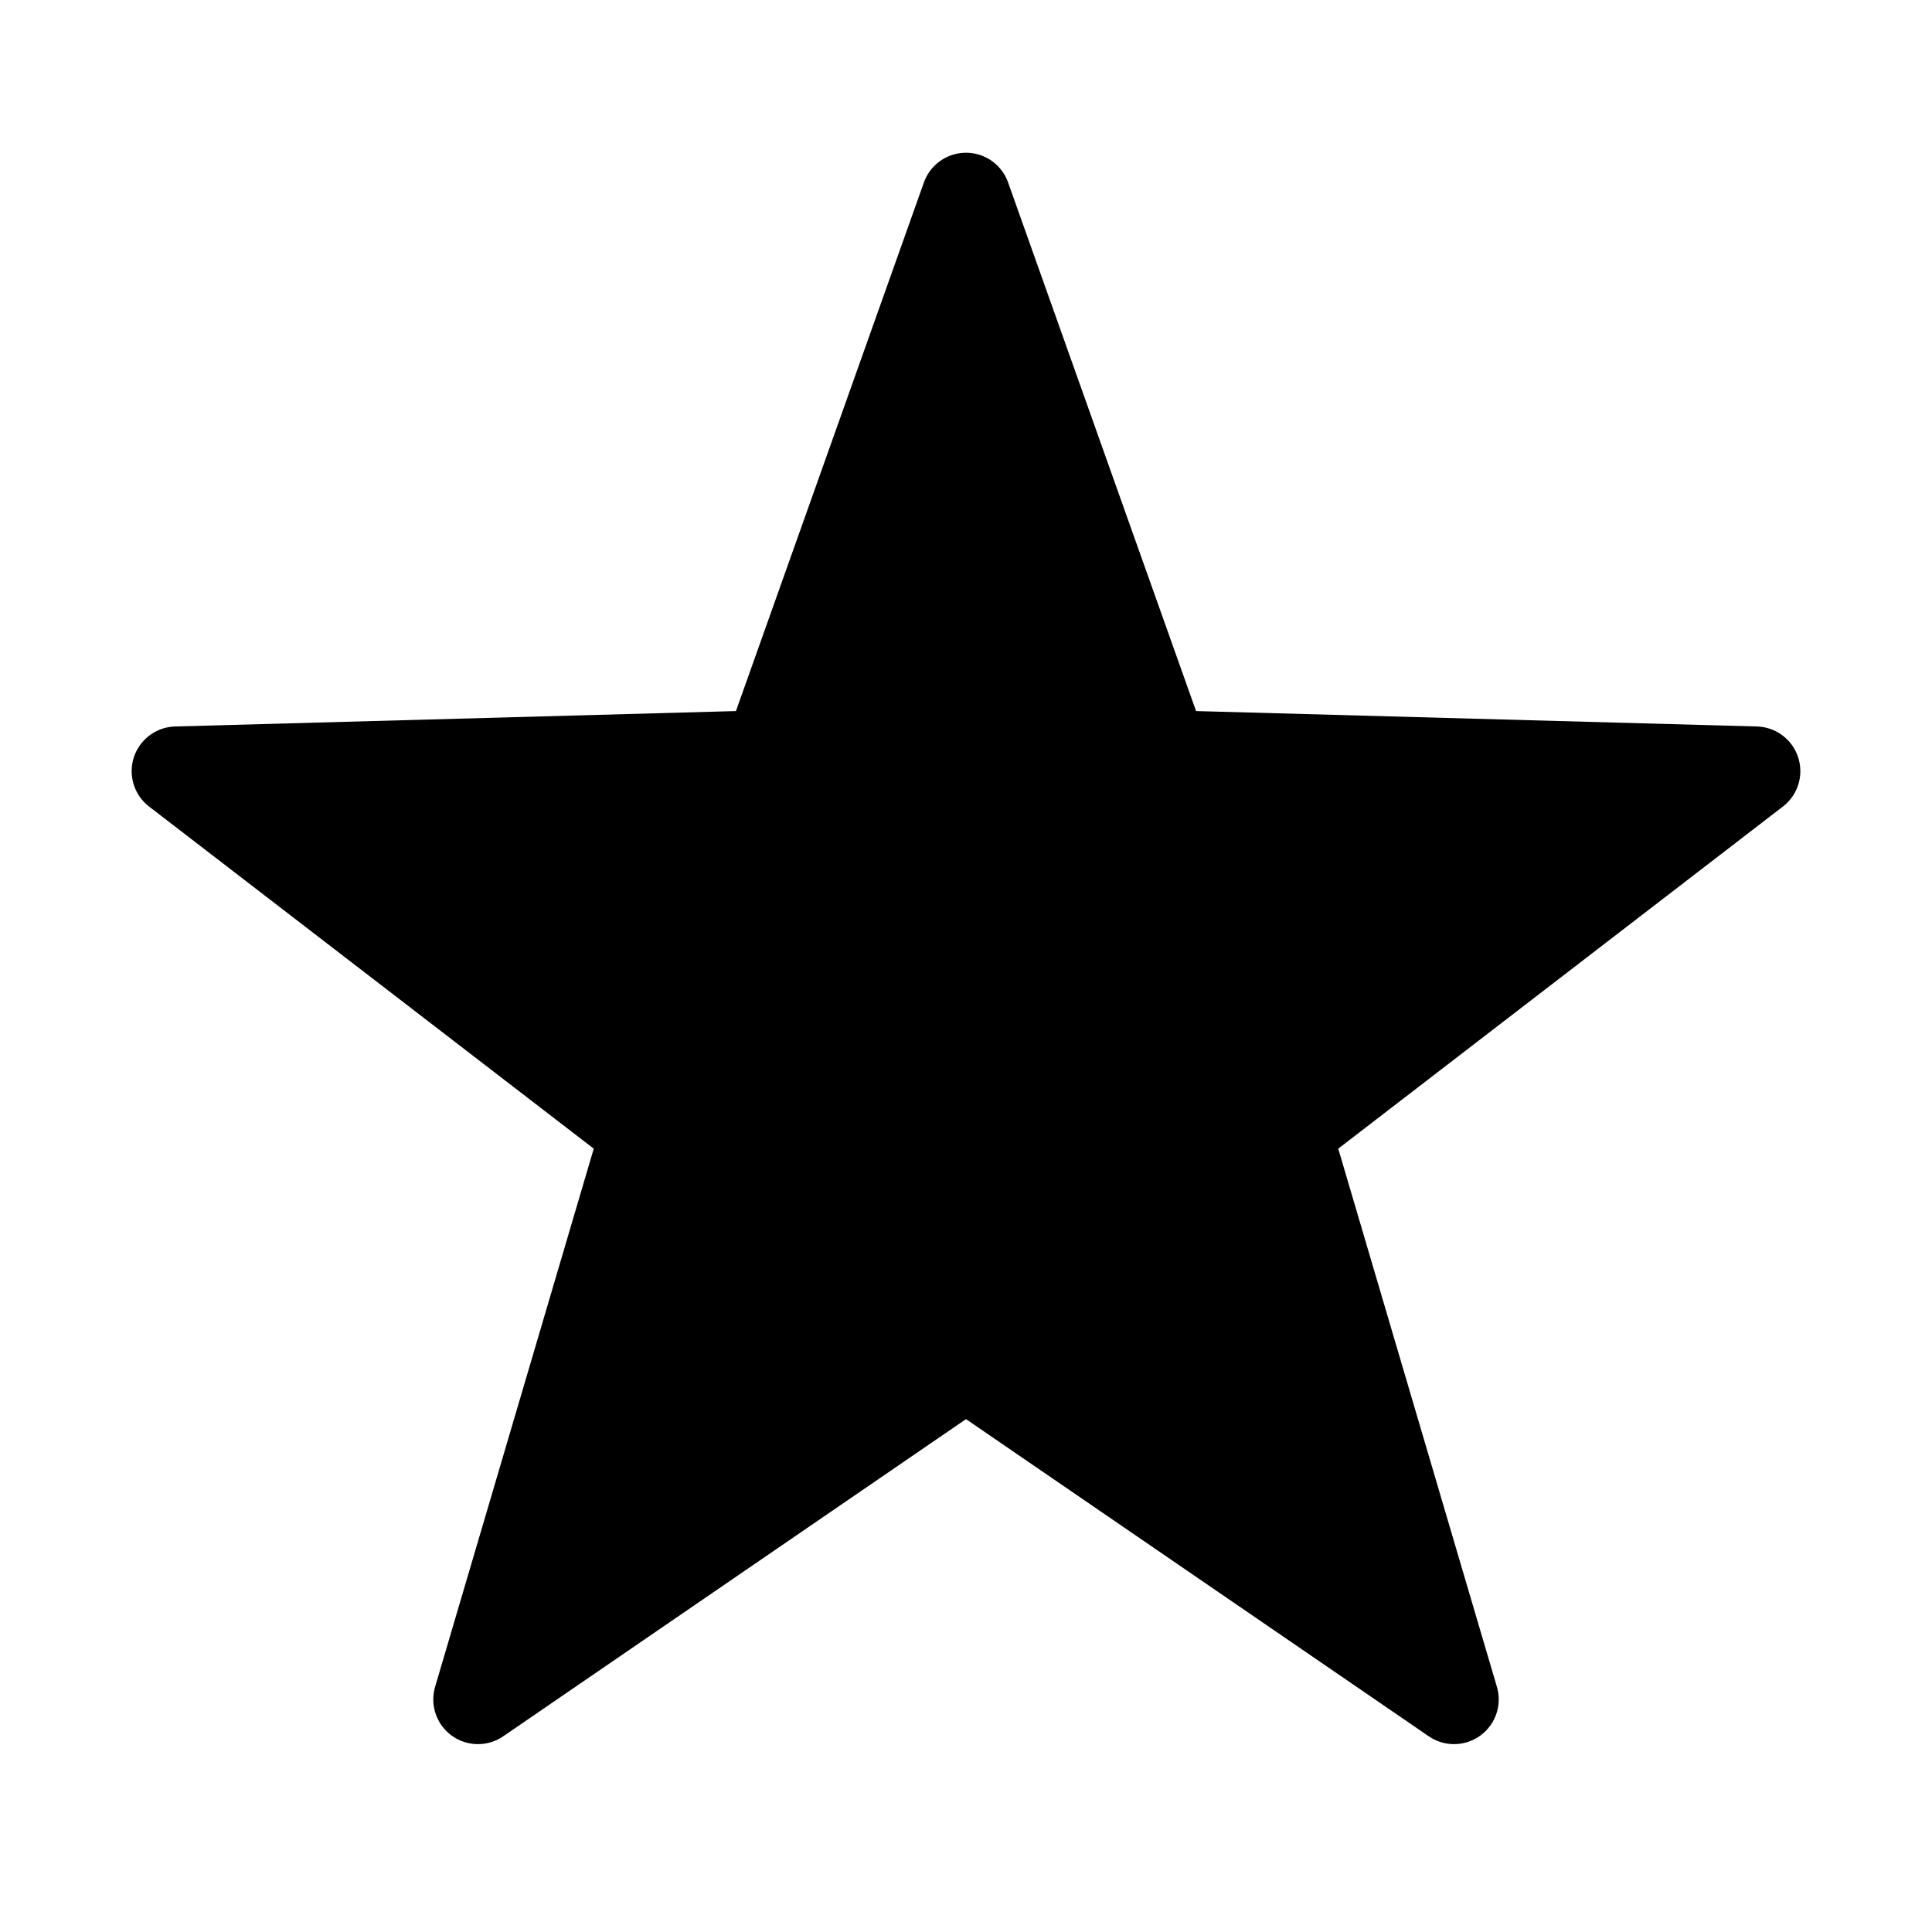
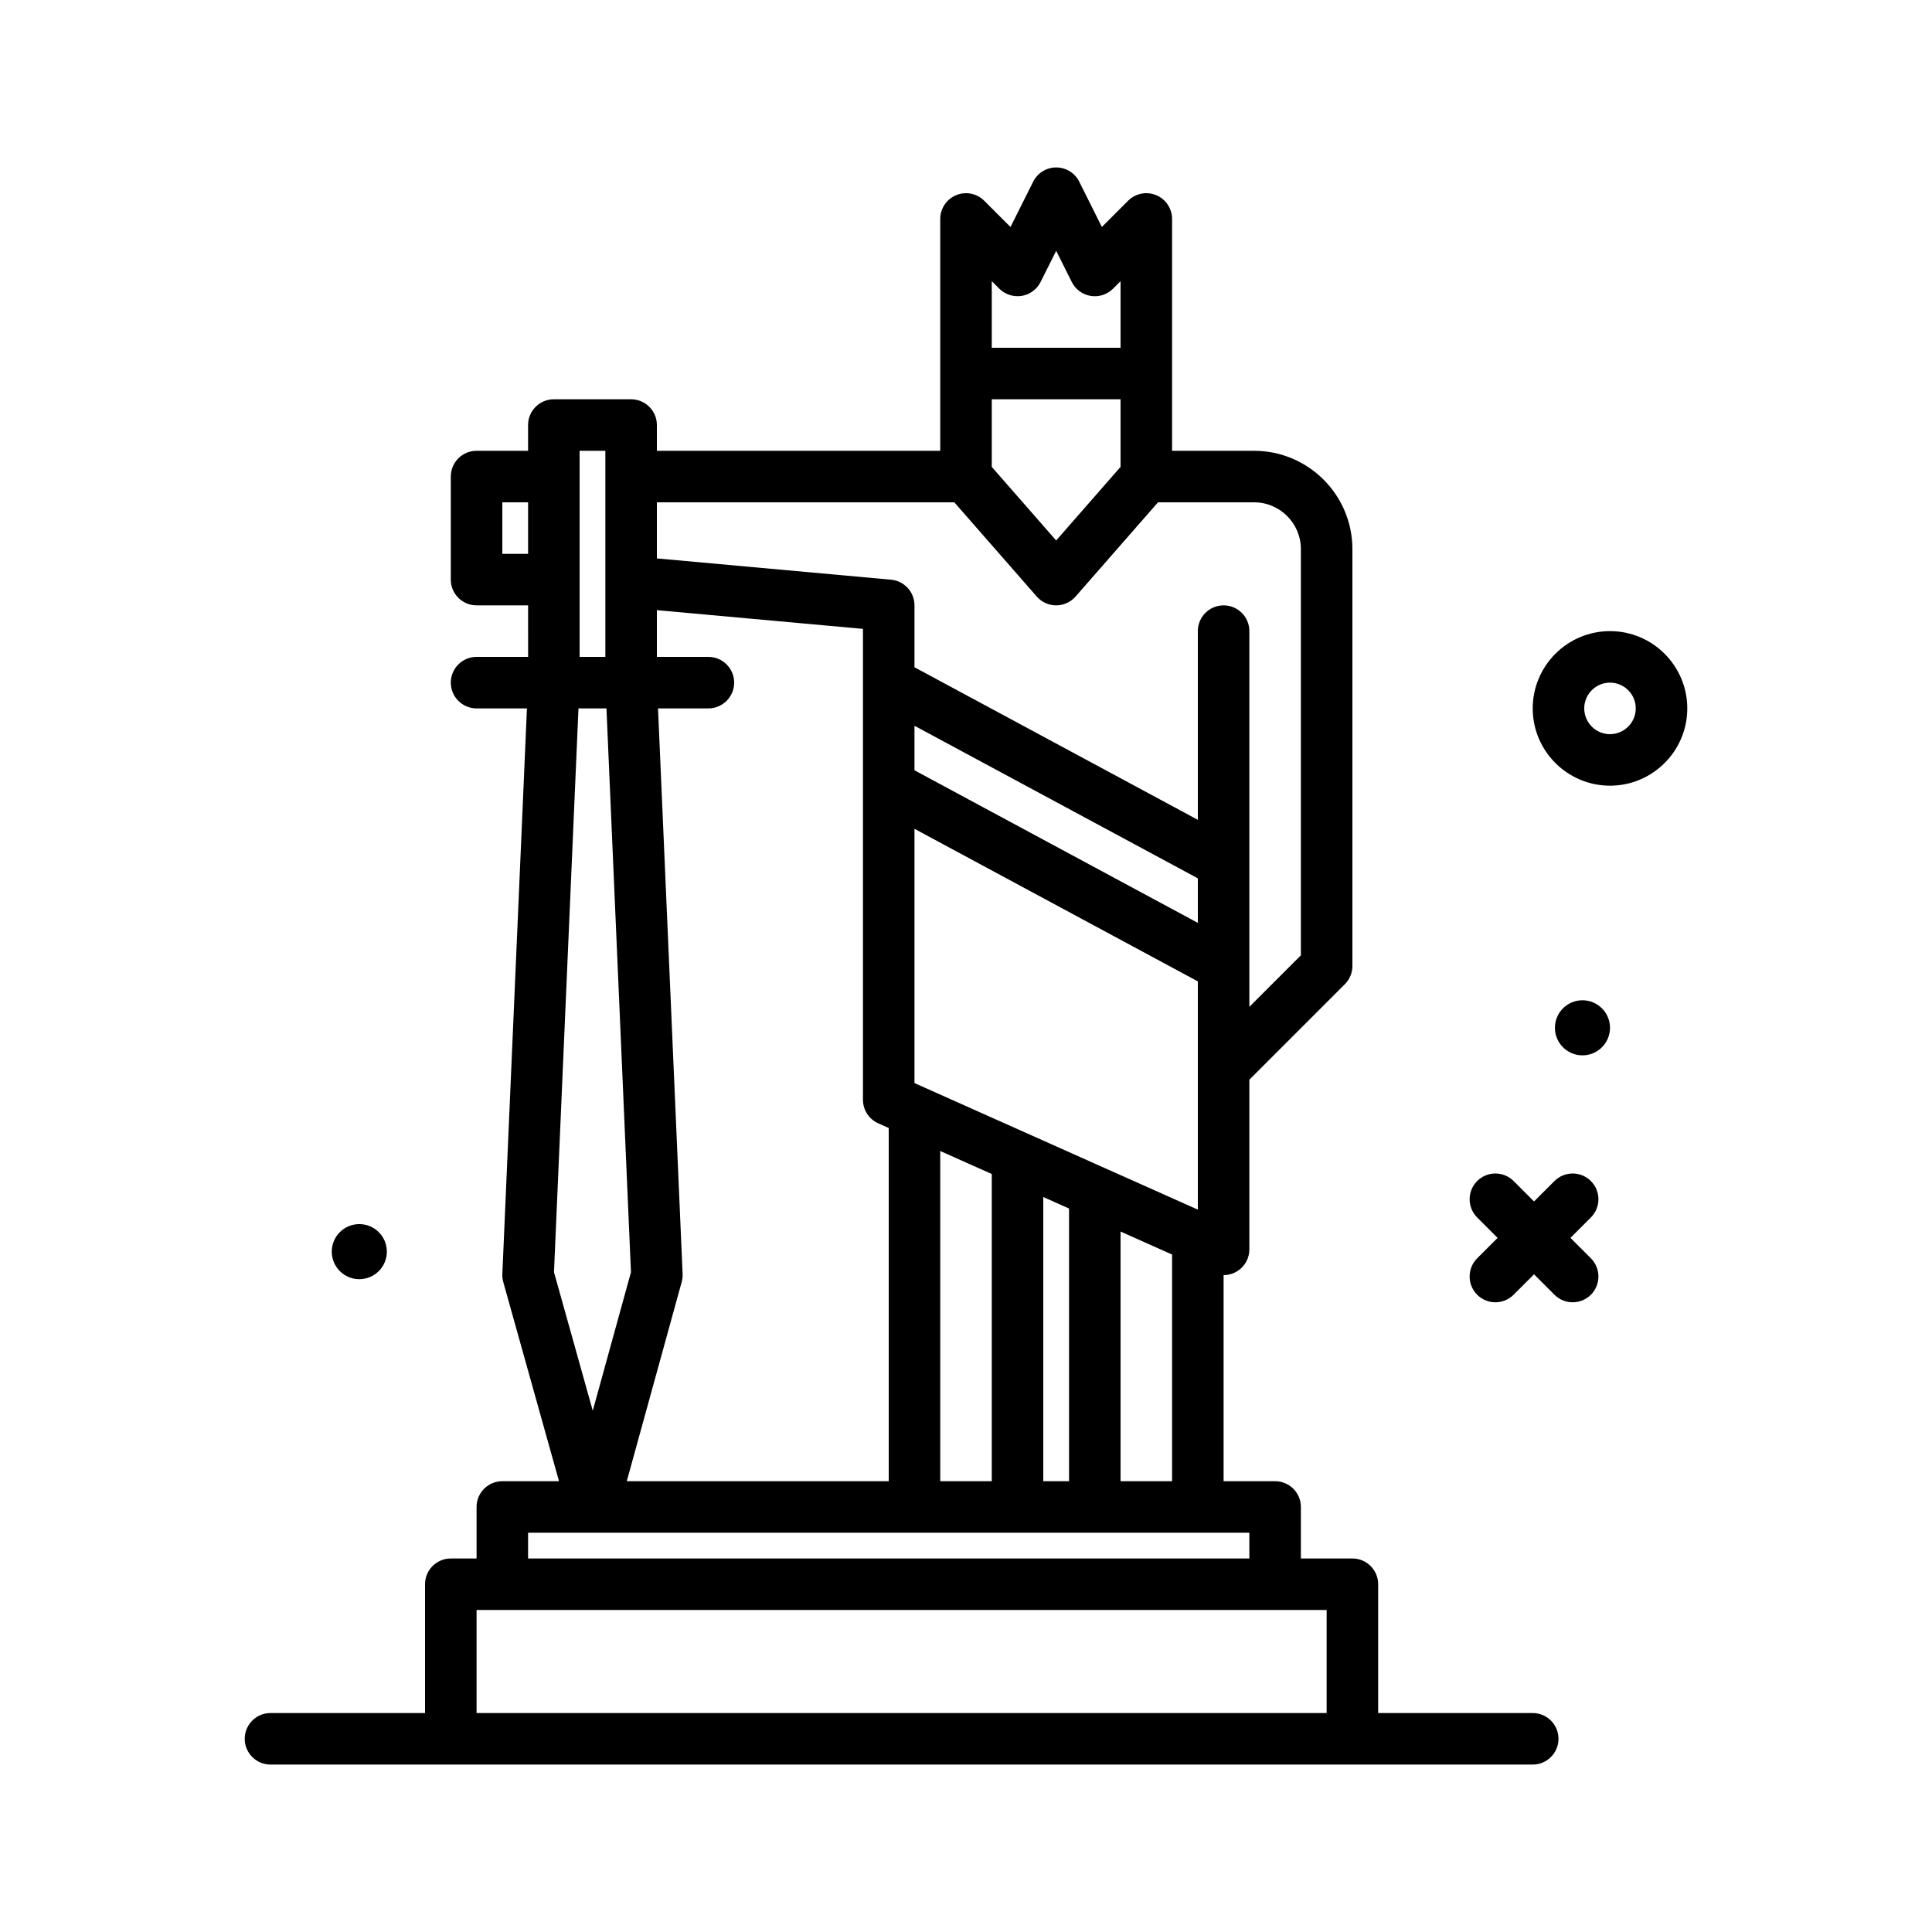
- <svg xmlns="http://www.w3.org/2000/svg" fill="#000000" height="800px" width="800px" version="1.1" id="Layer_1" viewBox="0 0 512 512" xml:space="preserve">
-   <defs id="defs1302" />
-   <g id="g1297">
-     <g id="g1295">
-       <path style="fill:#000000;stroke:#000000;stroke-width:18.432;stroke-linecap:round;stroke-linejoin:round;stroke-dasharray:none" id="path1796" d="M 61.171,-67.288 102.062,47.709 224.066,51.063 127.333,125.488 161.846,242.558 61.171,173.558 -39.504,242.558 -4.992,125.488 -101.725,51.063 20.28,47.709 Z" transform="matrix(1.284685,0,0,1.284685,177.4147,138.7604)" />
-     </g>
+ <svg xmlns="http://www.w3.org/2000/svg" id="king-statue" enable-background="new 0 0 300 300" height="512" viewBox="0 0 300 300" width="512">
+   <g>
+     <path d="m55.792 198.631c2.362 0 4.277-1.915 4.277-4.277s-1.915-4.276-4.277-4.276-4.276 1.915-4.276 4.276 1.914 4.277 4.276 4.277z" />
+     <path d="m245.724 155.321c-2.362 0-4.277 1.915-4.277 4.277s1.915 4.276 4.277 4.276 4.276-1.915 4.276-4.276-1.915-4.277-4.276-4.277z" />
+     <path d="m250 98c-6.617 0-12 5.383-12 12s5.383 12 12 12 12-5.383 12-12-5.383-12-12-12zm0 16c-2.205 0-4-1.795-4-4s1.795-4 4-4 4 1.795 4 4-1.795 4-4 4z" />
+     <path d="m247.031 183.391c-1.562-1.562-4.094-1.562-5.656 0l-3.172 3.172-3.172-3.172c-1.562-1.562-4.094-1.562-5.656 0s-1.562 4.094 0 5.656l3.172 3.172-3.172 3.172c-1.562 1.562-1.562 4.094 0 5.656.781.781 1.805 1.172 2.828 1.172s2.047-.391 2.828-1.172l3.172-3.172 3.172 3.172c.781.781 1.805 1.172 2.828 1.172s2.047-.391 2.828-1.172c1.562-1.562 1.562-4.094 0-5.656l-3.172-3.172 3.172-3.172c1.563-1.563 1.563-4.094 0-5.656z" />
+     <path d="m238 266h-24v-20c0-2.209-1.791-4-4-4h-8v-8c0-2.209-1.791-4-4-4h-8v-32c.762 0 1.518-.217 2.176-.645 1.139-.736 1.824-2 1.824-3.355v-26.344l14.828-14.828c.75-.75 1.172-1.768 1.172-2.828v-64.734c0-8.418-6.848-15.266-15.266-15.266h-12.734v-36c0-1.617-.975-3.076-2.469-3.695-1.502-.619-3.217-.279-4.359.867l-4.074 4.074-3.512-7.033c-.676-1.356-2.061-2.213-3.576-2.213h-.002c-1.514 0-2.898.855-3.576 2.209l-3.525 7.041-4.078-4.078c-1.146-1.146-2.865-1.486-4.359-.867s-2.47 2.078-2.47 3.695v36h-44v-4c0-2.209-1.791-4-4-4h-12c-2.209 0-4 1.791-4 4v4h-8c-2.209 0-4 1.791-4 4v16c0 2.209 1.791 4 4 4h8.003l.001 8h-8.004c-2.209 0-4 1.791-4 4s1.791 4 4 4h7.823l-3.819 87.826c-.018.422.029.846.145 1.252l8.653 30.922h-8.802c-2.209 0-4 1.791-4 4v8h-4c-2.209 0-4 1.791-4 4v20h-24c-2.209 0-4 1.791-4 4s1.791 4 4 4h196c2.209 0 4-1.791 4-4s-1.791-4-4-4zm-64-36v-38.766l8 3.573v35.193zm12-86.697-44-23.692v-6.915l44 23.692zm0 9.086v13.611 21.832l-44-19.652v-39.483zm-32 29.912v47.699h-8v-51.272zm8 3.573 4 1.787v42.339h-4zm-8-123.874h20v10.496l-10 11.43-10-11.43zm1.172-17.172c.906.908 2.186 1.307 3.469 1.121 1.268-.207 2.361-1.01 2.936-2.158l2.428-4.848 2.418 4.844c.574 1.15 1.666 1.955 2.936 2.16 1.283.211 2.562-.209 3.471-1.119l1.17-1.172v10.344h-20v-10.344zm-6.987 33.172 12.805 14.635c.76.867 1.856 1.365 3.01 1.365s2.25-.498 3.01-1.365l12.805-14.635h14.919c4.006 0 7.266 3.26 7.266 7.266v63.078l-8 8v-58.344c0-2.209-1.791-4-4-4s-4 1.791-4 4v29.303l-44-23.692v-9.611c0-2.068-1.578-3.797-3.639-3.984l-36.361-3.306v-8.71zm-70.185 8v-8h4.001l.001 8zm12-16h4v32h-4zm-.174 40h4.344l3.806 87.545-5.932 21.51-6.021-21.518zm16.029 89.062c.111-.402.158-.818.141-1.236l-3.818-87.826h7.822c2.209 0 4-1.791 4-4s-1.791-4-4-4h-8v-7.255l32 2.907v73.121c0 1.578.928 3.008 2.369 3.652l1.631.729v54.846h-40.675zm-23.855 38.938h10.074.008 101.918v4h-112zm-8 12h132v16h-132z" />
  </g>
</svg>
